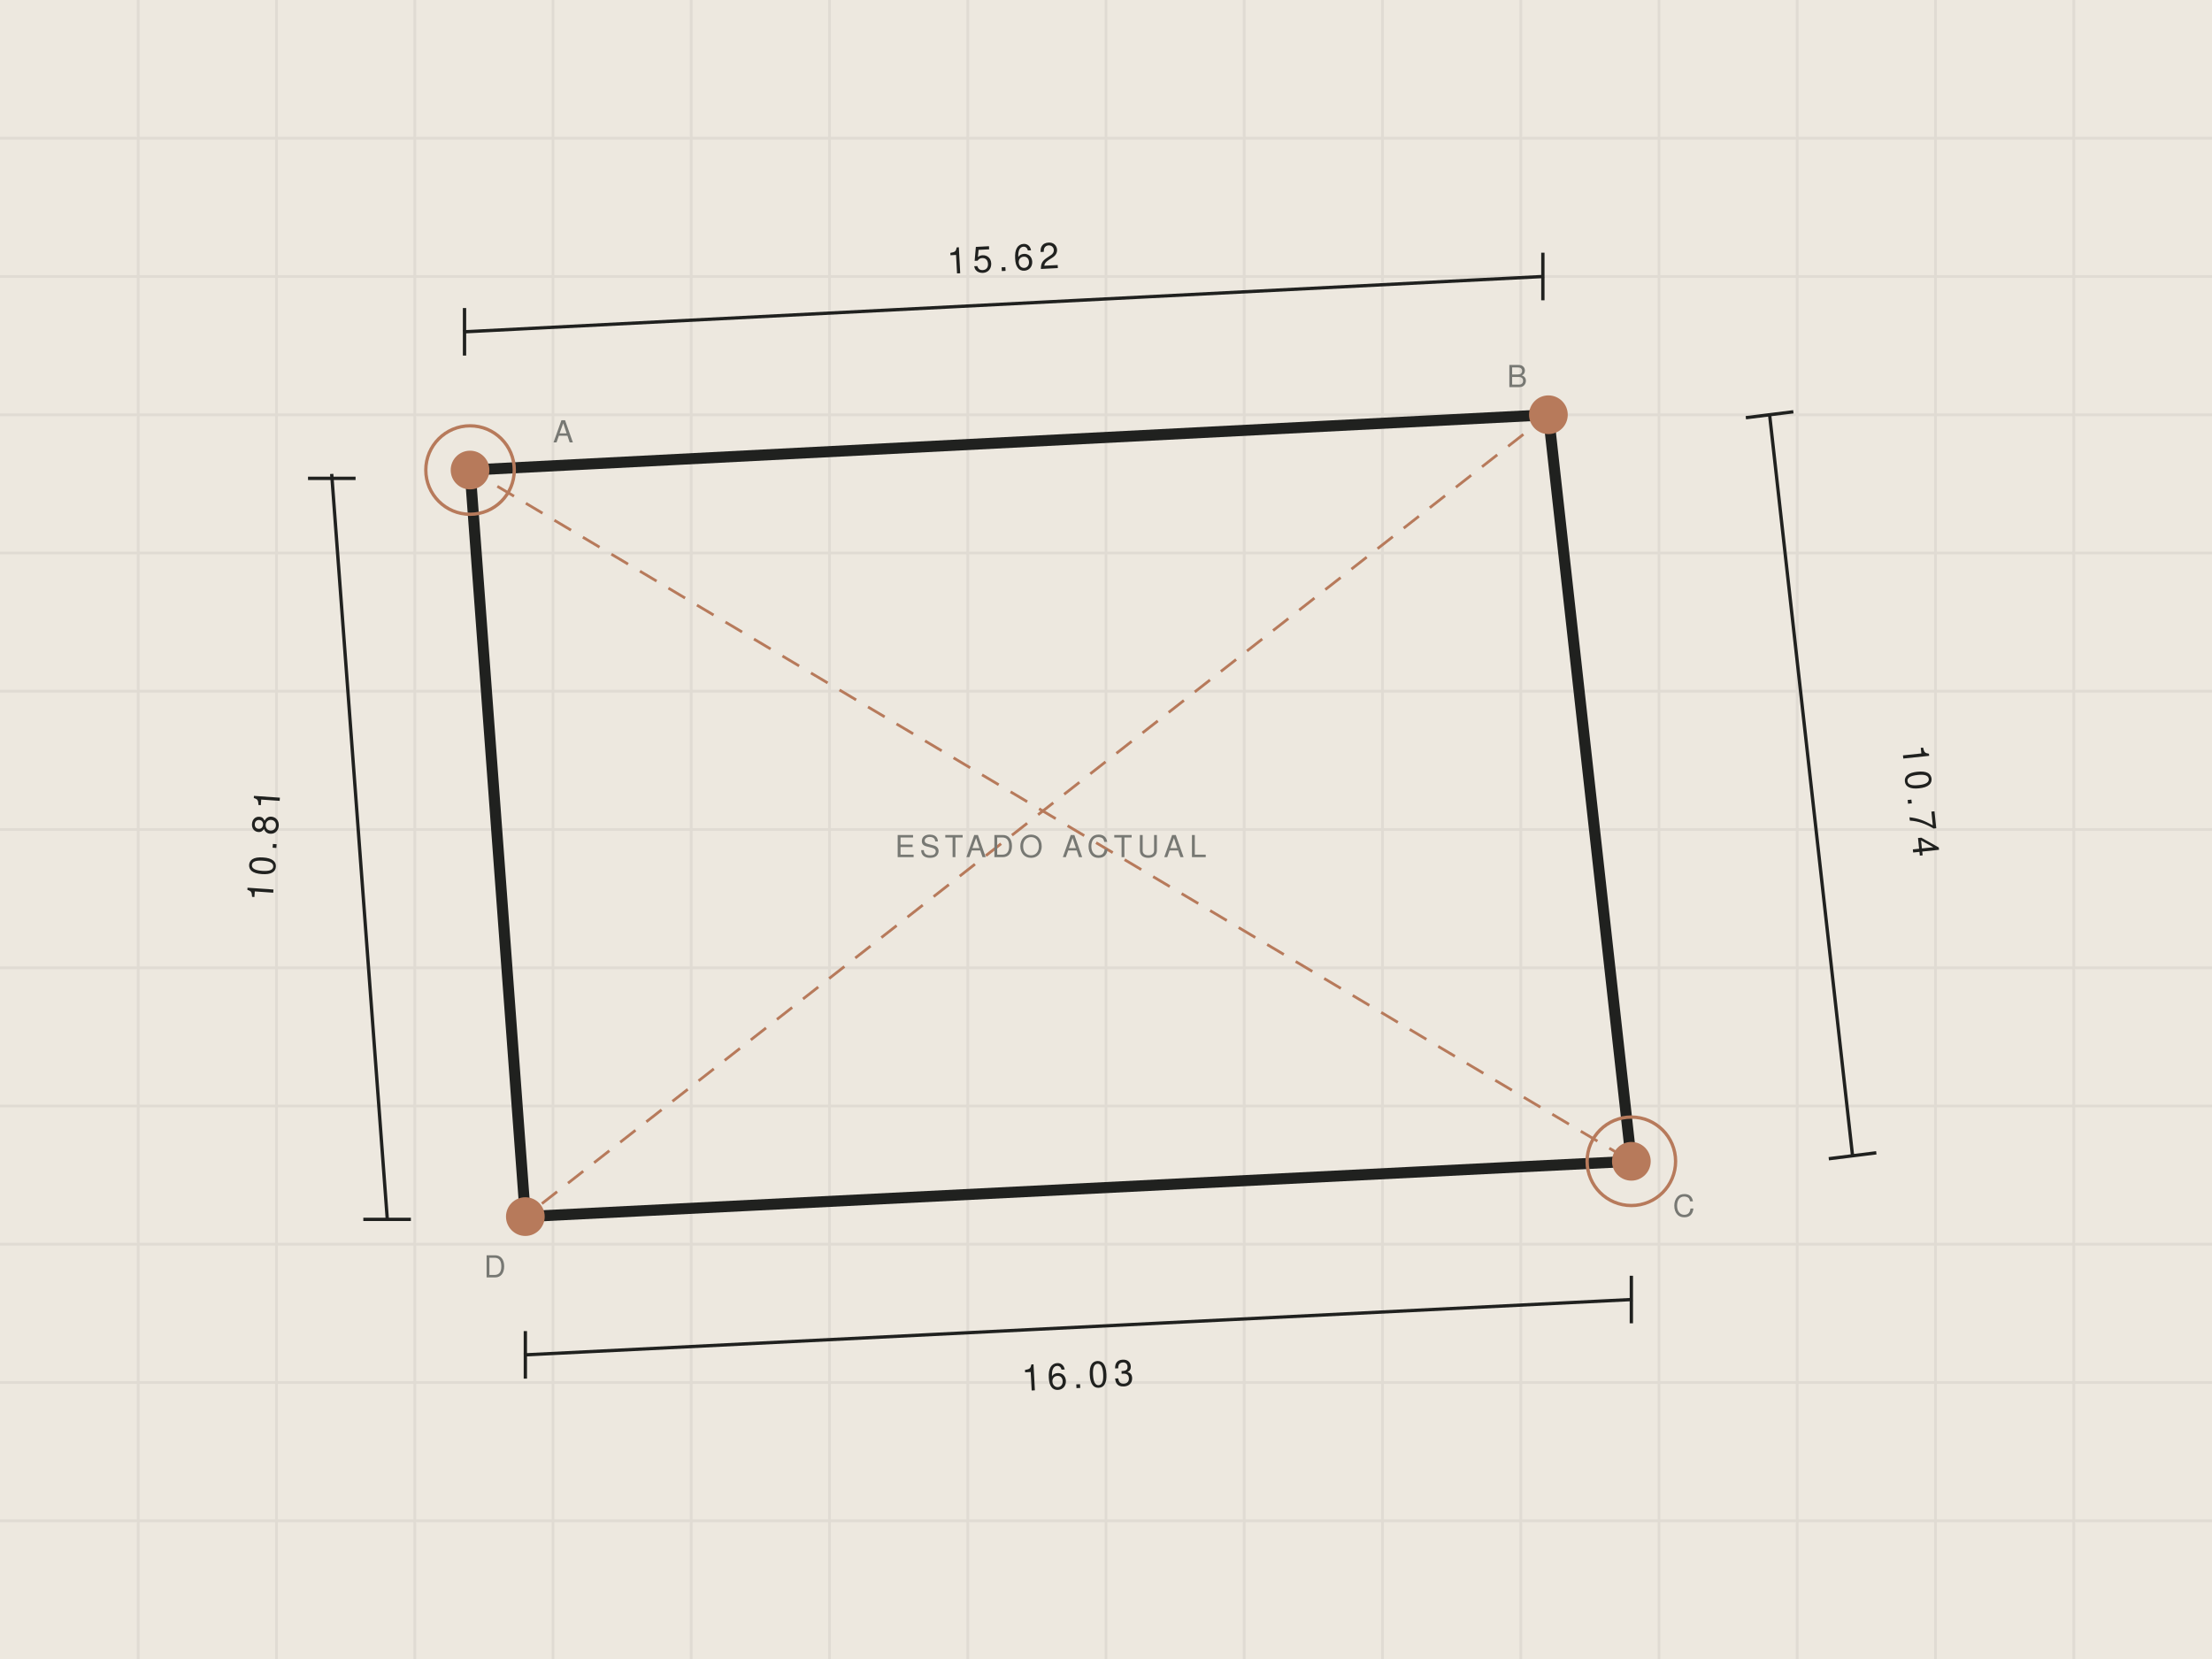
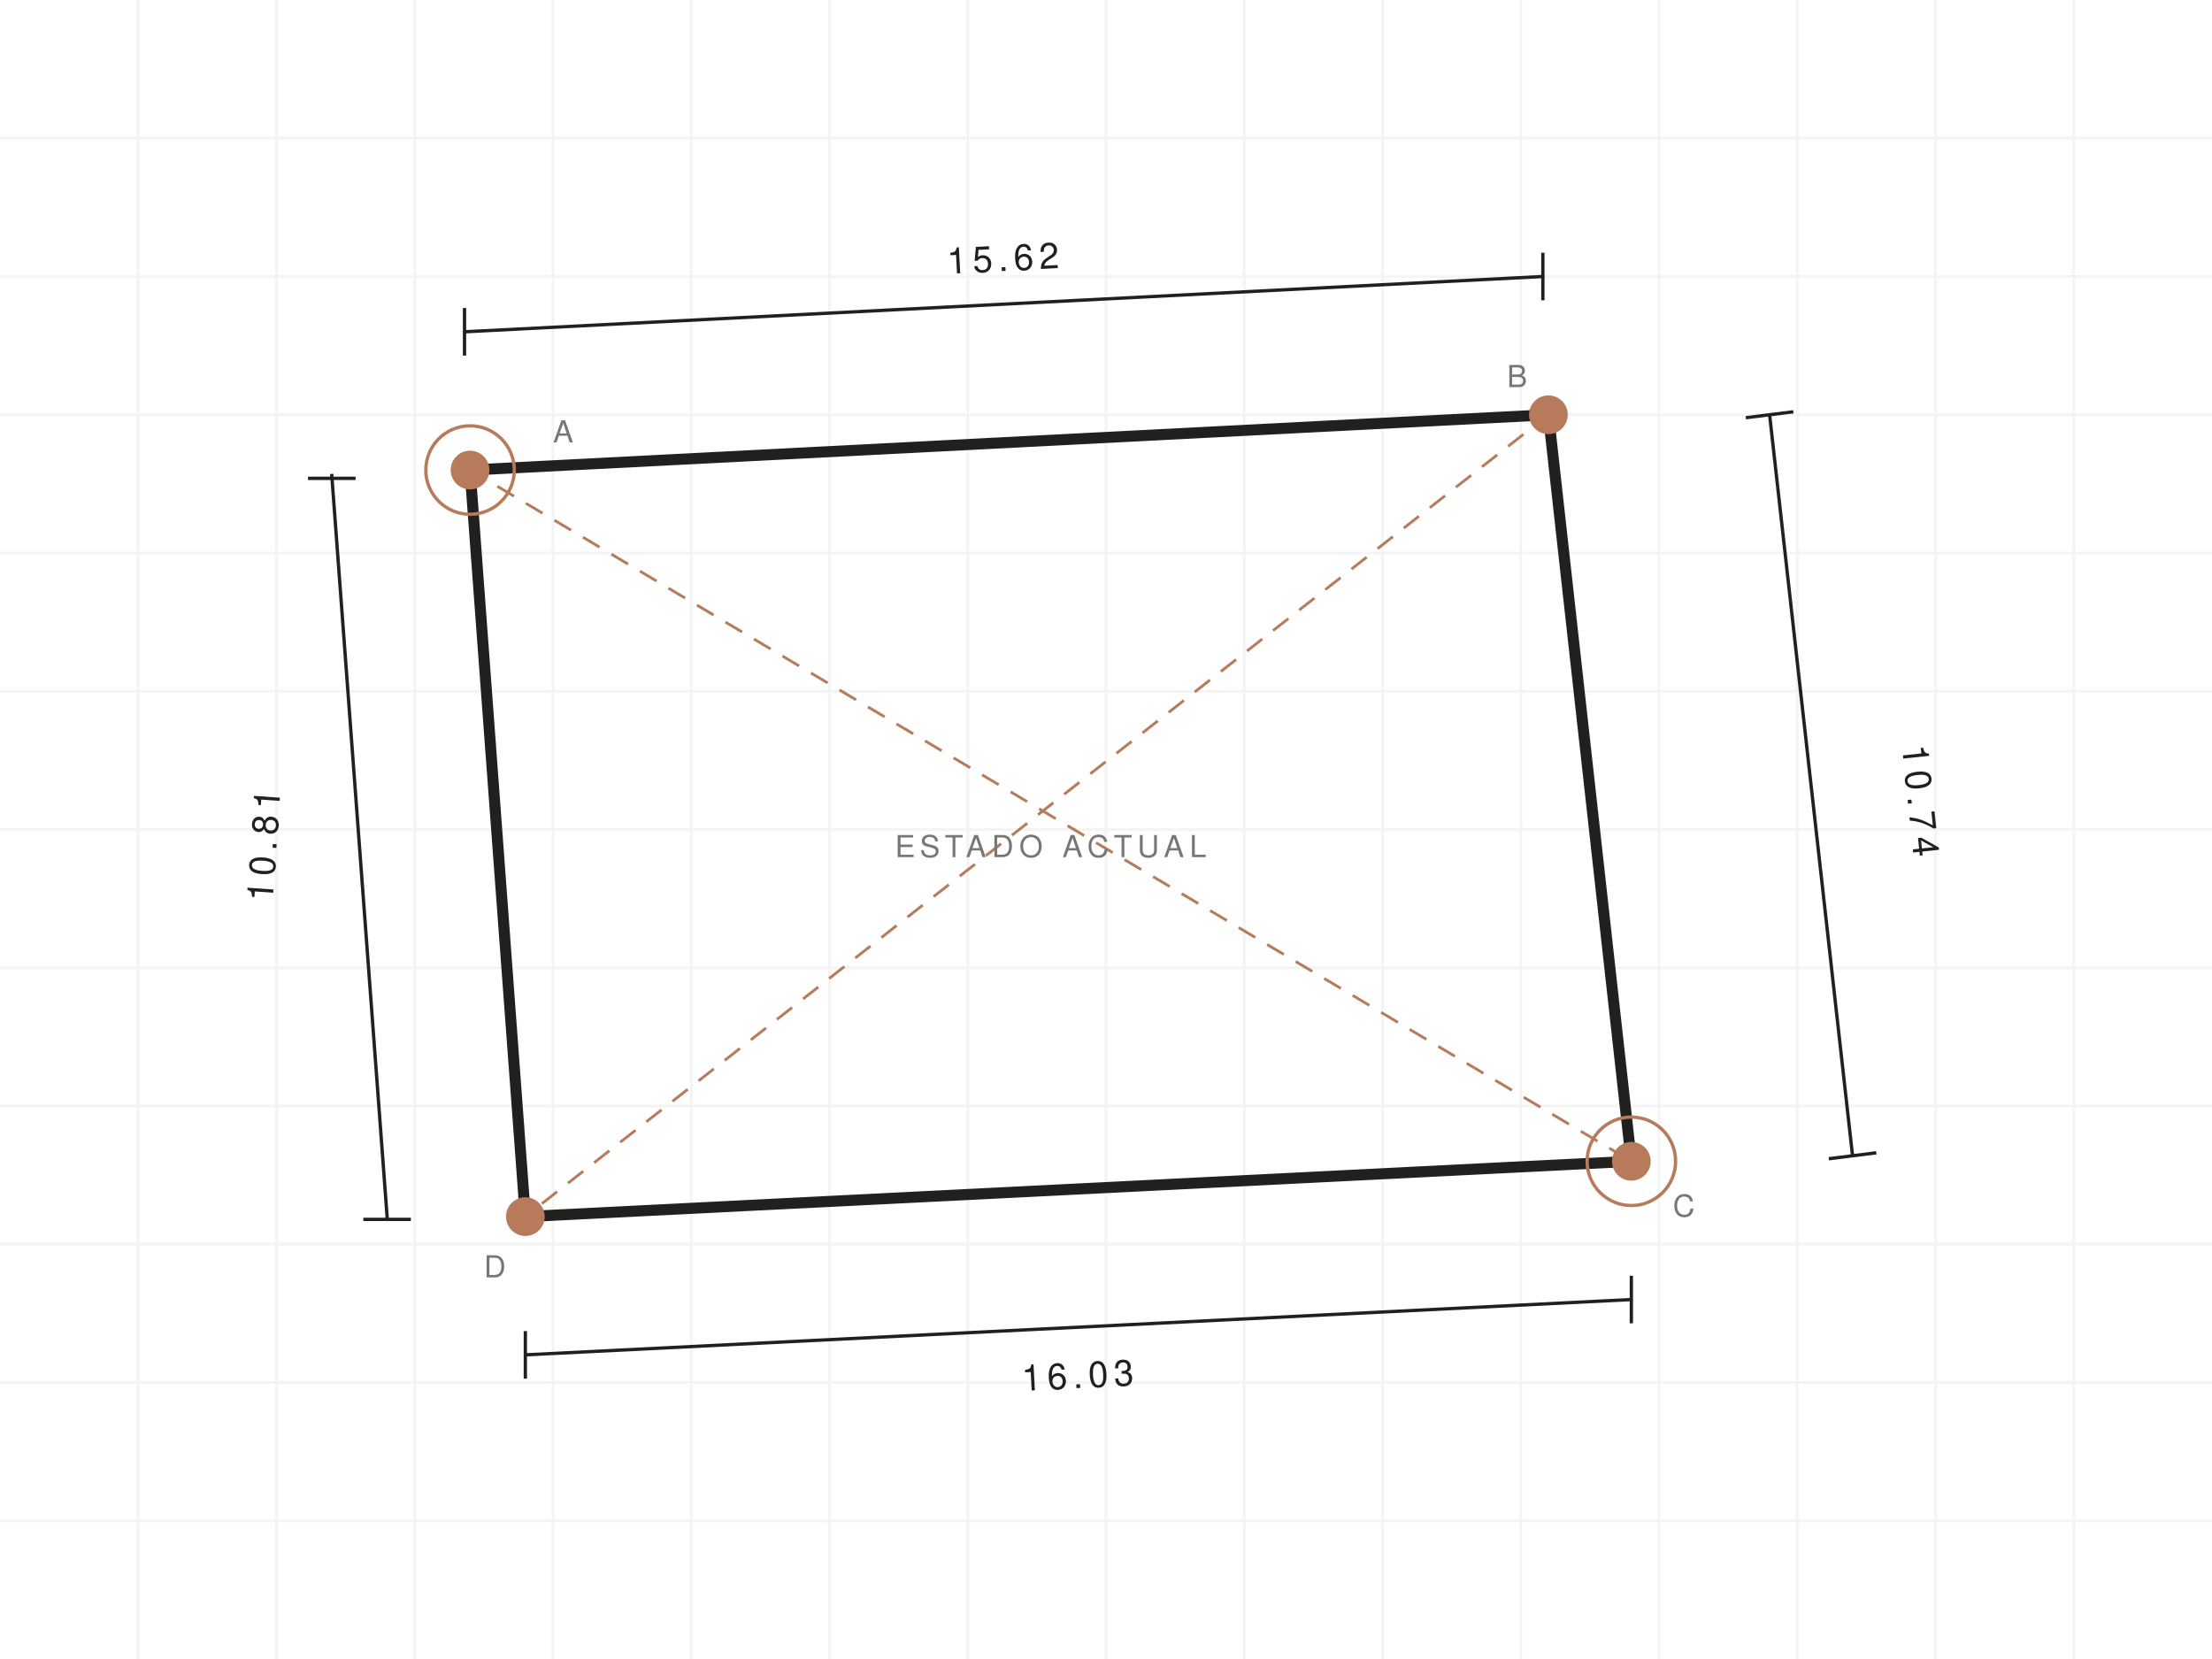
<svg xmlns="http://www.w3.org/2000/svg" viewBox="0 0 800 600" role="img" aria-label="Dibujo de relevamiento con cotas y mediciones">
-   <rect width="800" height="600" fill="#EDE8DF" />
-   <g stroke="#20211F" stroke-opacity=".06" stroke-width="1">
+   <rect width="800" height="600" fill="#FFFFFF" />
+   <g stroke="#20211F" stroke-opacity=".05" stroke-width="1">
    <path d="M0 50H800M0 100H800M0 150H800M0 200H800M0 250H800M0 300H800M0 350H800M0 400H800M0 450H800M0 500H800M0 550H800M50 0V600M100 0V600M150 0V600M200 0V600M250 0V600M300 0V600M350 0V600M400 0V600M450 0V600M500 0V600M550 0V600M600 0V600M650 0V600M700 0V600M750 0V600" />
  </g>
  <g fill="none" stroke="#20211F" stroke-linecap="square">
    <path d="M170 170 L560 150 L590 420 L190 440 Z" stroke-width="4" />
    <path d="M170 170 L590 420" stroke-width="1" stroke-dasharray="6 6" stroke="#B77A5B" />
    <path d="M560 150 L190 440" stroke-width="1" stroke-dasharray="6 6" stroke="#B77A5B" />
    <path d="M168 120 L558 100 M168 112 L168 128 M558 92 L558 108" stroke-width="1.2" />
    <path d="M640 150 L670 418 M632 151 L648 149 M662 419 L678 417" stroke-width="1.2" />
    <path d="M190 490 L590 470 M190 482 V498 M590 462 V478" stroke-width="1.2" />
    <path d="M120 172 L140 440 M112 173 H128 M132 441 H148" stroke-width="1.2" />
  </g>
  <g fill="#B77A5B">
    <circle cx="170" cy="170" r="7" />
    <circle cx="560" cy="150" r="7" />
    <circle cx="590" cy="420" r="7" />
    <circle cx="190" cy="440" r="7" />
  </g>
  <g fill="none" stroke="#B77A5B" stroke-width="1.2">
    <circle cx="170" cy="170" r="16" />
    <circle cx="590" cy="420" r="16" />
  </g>
  <g font-family="Helvetica, Arial, sans-serif" font-size="13" letter-spacing="2" fill="#20211F">
    <text x="363" y="98" text-anchor="middle" transform="rotate(-3 363 98)">15.62</text>
    <text x="690" y="290" transform="rotate(84 690 290)" text-anchor="middle">10.74</text>
    <text x="390" y="502" text-anchor="middle" transform="rotate(-3 390 502)">16.03</text>
    <text x="100" y="306" transform="rotate(-86 100 306)" text-anchor="middle">10.81</text>
    <text x="200" y="160" font-size="11" fill="#777873">A</text>
    <text x="545" y="140" font-size="11" fill="#777873">B</text>
    <text x="605" y="440" font-size="11" fill="#777873">C</text>
    <text x="175" y="462" font-size="11" fill="#777873">D</text>
    <text x="380" y="310" font-size="11" fill="#777873" text-anchor="middle">ESTADO ACTUAL</text>
  </g>
</svg>
